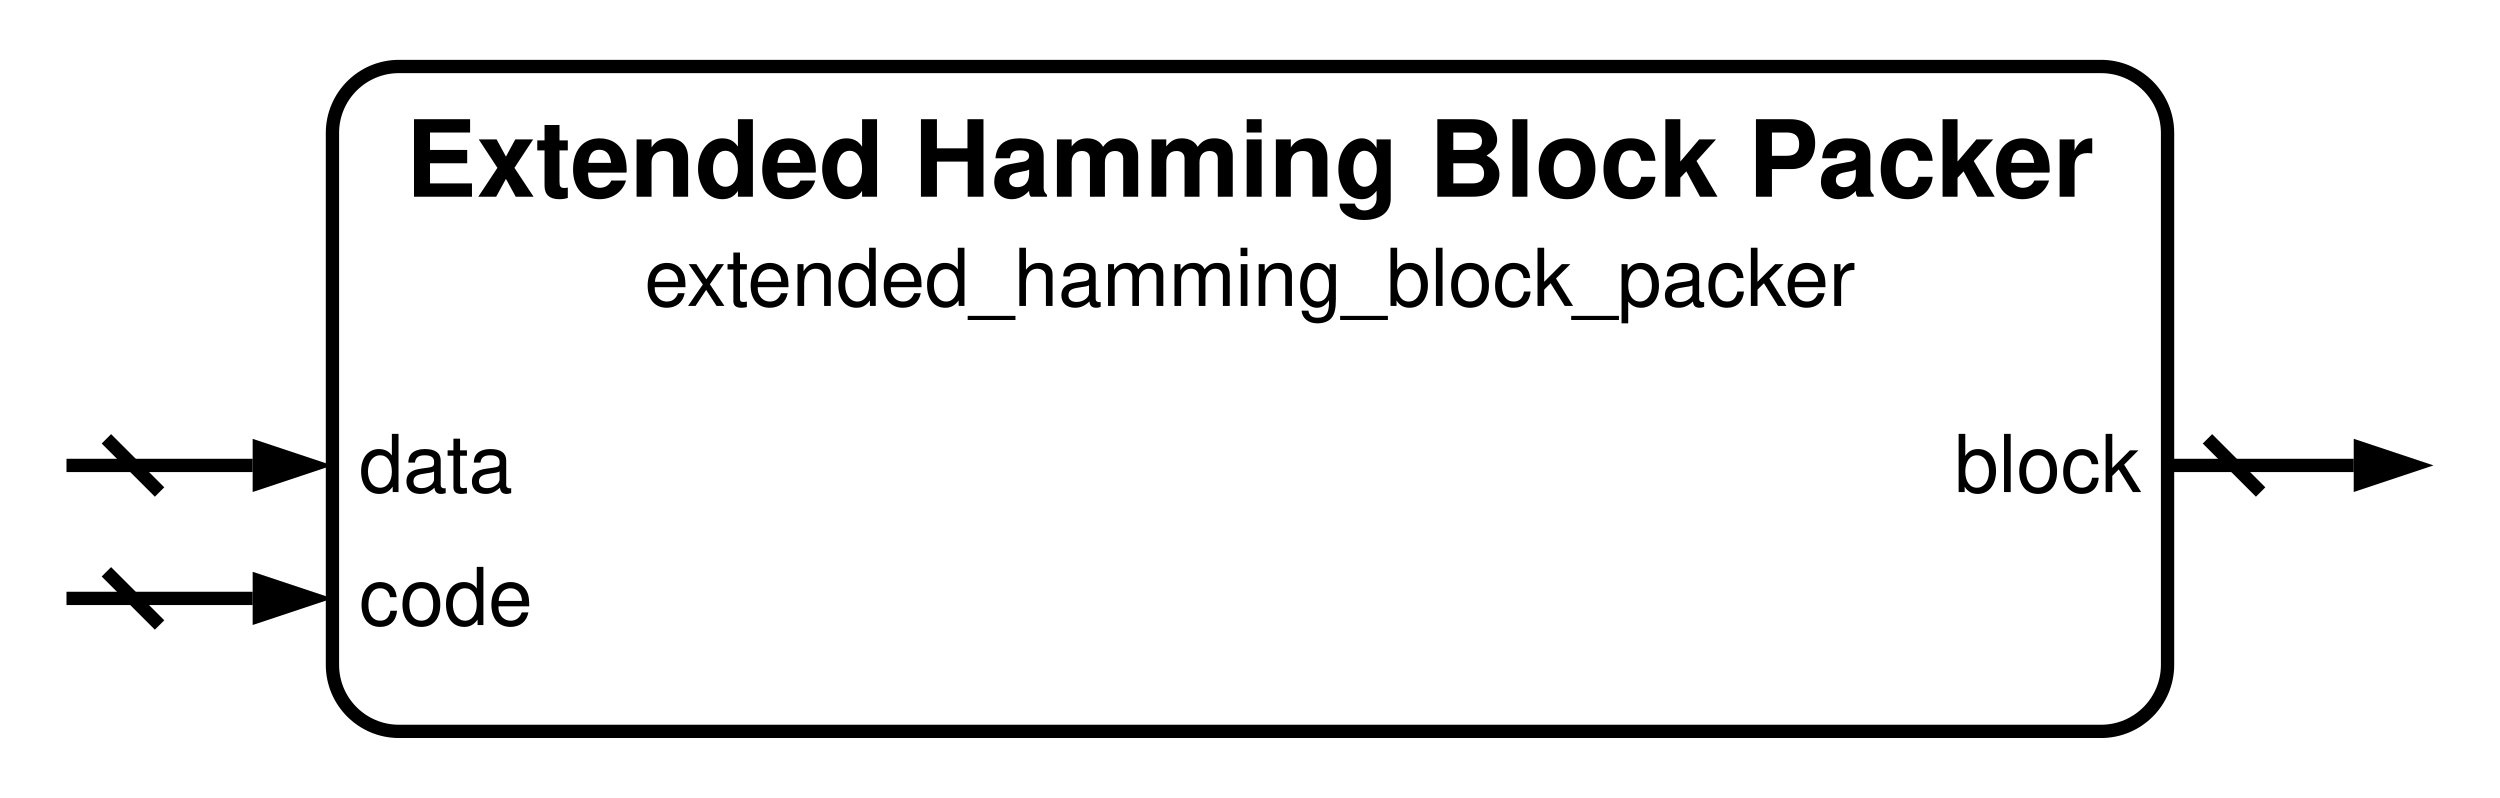
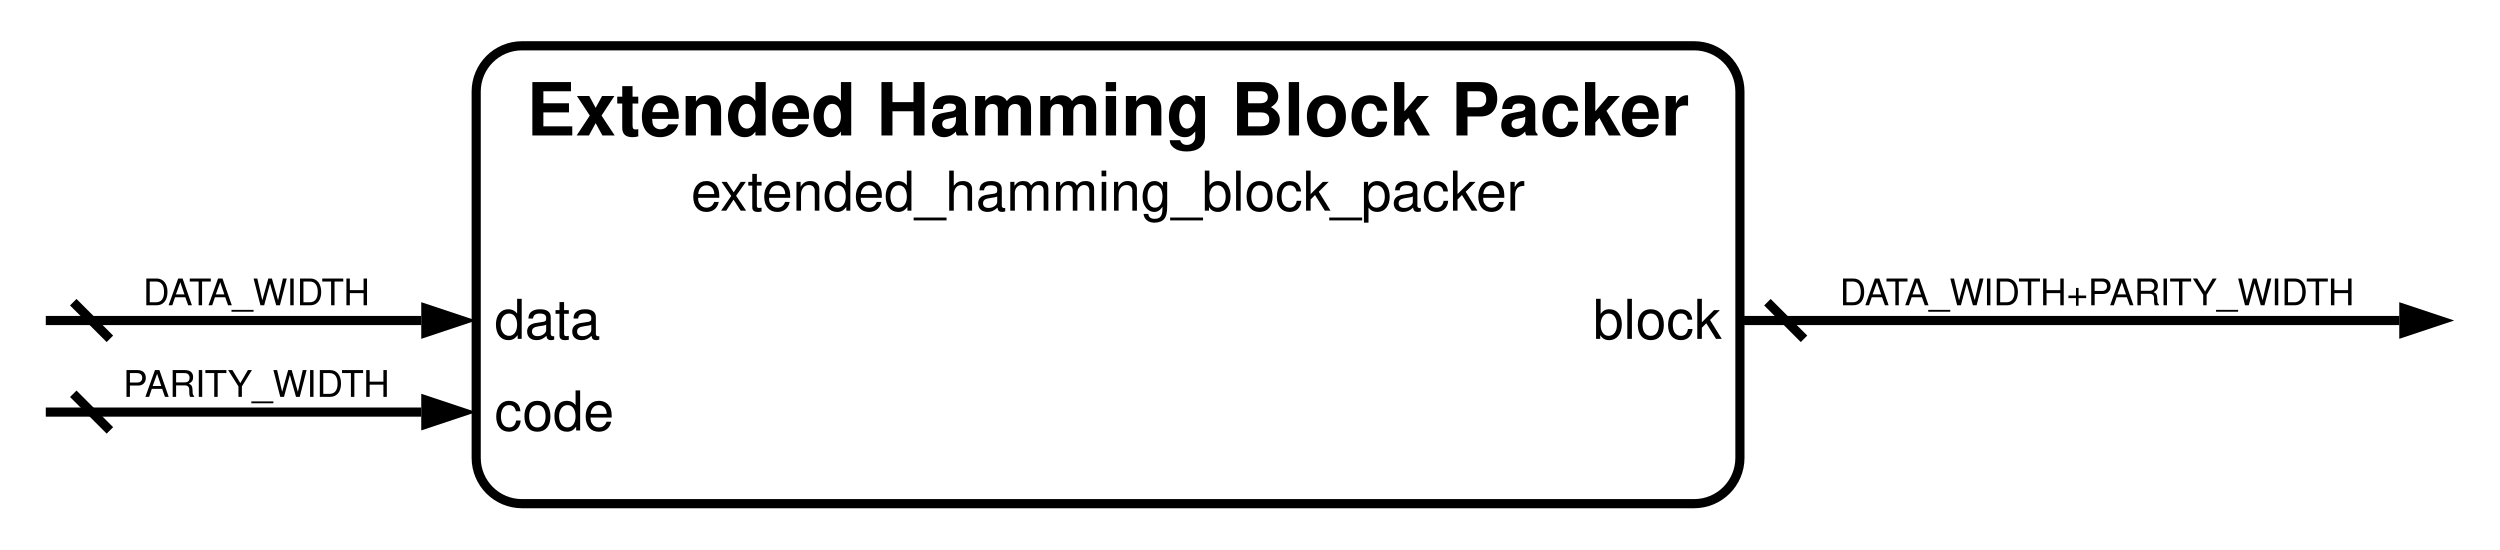
- <svg xmlns="http://www.w3.org/2000/svg" width="376" height="120" viewBox="0 0 188 60">
-   <rect x="25" y="5" width="138" height="50" fill="none" stroke="black" stroke-width="1" rx="5" />
-   <text x="94" y="12" text-anchor="middle" dominant-baseline="middle" font-family="Helvetica" font-size="8" font-weight="bold" fill="black">Extended Hamming Block Packer</text>
-   <text x="94" y="21" text-anchor="middle" dominant-baseline="middle" font-family="Helvetica" font-size="6" font-weight="regular" fill="black">extended_hamming_block_packer</text>
-   <text x="27" y="35" text-anchor="start" dominant-baseline="middle" font-family="Helvetica" font-size="6" font-weight="regular" fill="black">data</text>
-   <line x1="19" y1="35" x2="5" y2="35" stroke="black" stroke-width="1" />
-   <path d="M 25 35 l -6 +2.0 v -4 z" fill="black" />
+ <svg xmlns="http://www.w3.org/2000/svg" width="546" height="120" viewBox="0 0 273 60">
+   <rect x="52" y="5" width="138" height="50" fill="none" stroke="black" stroke-width="1" rx="5" />
+   <text x="121" y="12" text-anchor="middle" dominant-baseline="middle" font-family="Helvetica" font-size="8" font-weight="bold" fill="black">Extended Hamming Block Packer</text>
+   <text x="121" y="21" text-anchor="middle" dominant-baseline="middle" font-family="Helvetica" font-size="6" font-weight="regular" fill="black">extended_hamming_block_packer</text>
+   <text x="54" y="35" text-anchor="start" dominant-baseline="middle" font-family="Helvetica" font-size="6" font-weight="regular" fill="black">data</text>
+   <line x1="46" y1="35" x2="5" y2="35" stroke="black" stroke-width="1" />
+   <path d="M 52 35 l -6 +2.0 v -4 z" fill="black" />
  <line x1="8" y1="33" x2="12" y2="37" stroke="black" stroke-width="1" />
-   <text x="161" y="35" text-anchor="end" dominant-baseline="middle" font-family="Helvetica" font-size="6" font-weight="regular" fill="black">block</text>
-   <line x1="163" y1="35" x2="177" y2="35" stroke="black" stroke-width="1" />
-   <path d="M 183 35 l -6 +2.0 v -4 z" fill="black" />
-   <line x1="166" y1="33" x2="170" y2="37" stroke="black" stroke-width="1" />
-   <text x="27" y="45" text-anchor="start" dominant-baseline="middle" font-family="Helvetica" font-size="6" font-weight="regular" fill="black">code</text>
-   <line x1="19" y1="45" x2="5" y2="45" stroke="black" stroke-width="1" />
-   <path d="M 25 45 l -6 +2.0 v -4 z" fill="black" />
+   <text x="28" y="32" text-anchor="middle" dominant-baseline="middle" font-family="Helvetica" font-size="4" font-weight="regular" fill="black">DATA_WIDTH</text>
+   <text x="188" y="35" text-anchor="end" dominant-baseline="middle" font-family="Helvetica" font-size="6" font-weight="regular" fill="black">block</text>
+   <line x1="190" y1="35" x2="262" y2="35" stroke="black" stroke-width="1" />
+   <path d="M 268 35 l -6 +2.0 v -4 z" fill="black" />
+   <line x1="193" y1="33" x2="197" y2="37" stroke="black" stroke-width="1" />
+   <text x="229" y="32" text-anchor="middle" dominant-baseline="middle" font-family="Helvetica" font-size="4" font-weight="regular" fill="black">DATA_WIDTH+PARITY_WIDTH</text>
+   <text x="54" y="45" text-anchor="start" dominant-baseline="middle" font-family="Helvetica" font-size="6" font-weight="regular" fill="black">code</text>
+   <line x1="46" y1="45" x2="5" y2="45" stroke="black" stroke-width="1" />
+   <path d="M 52 45 l -6 +2.0 v -4 z" fill="black" />
  <line x1="8" y1="43" x2="12" y2="47" stroke="black" stroke-width="1" />
+   <text x="28" y="42" text-anchor="middle" dominant-baseline="middle" font-family="Helvetica" font-size="4" font-weight="regular" fill="black">PARITY_WIDTH</text>
  <style>
      @media (prefers-color-scheme: dark) {
        :root {
          filter: invert(100%) hue-rotate(180deg);
        }
      }
    </style>
</svg>
